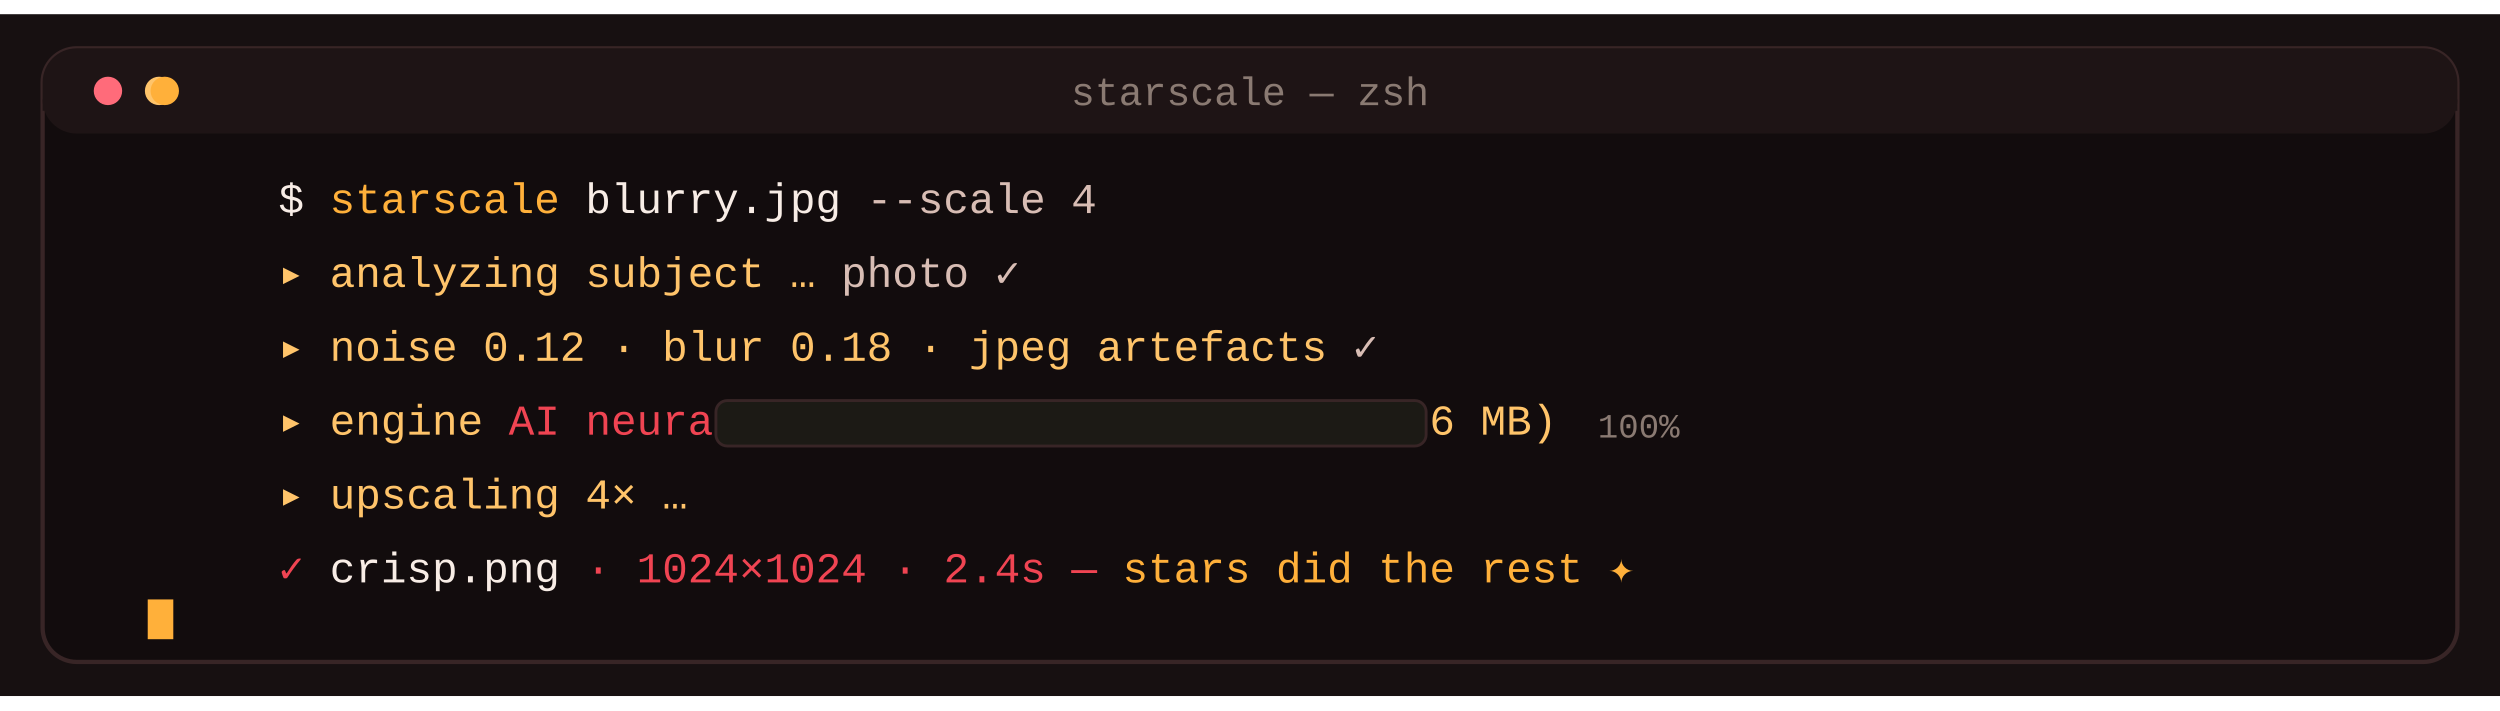
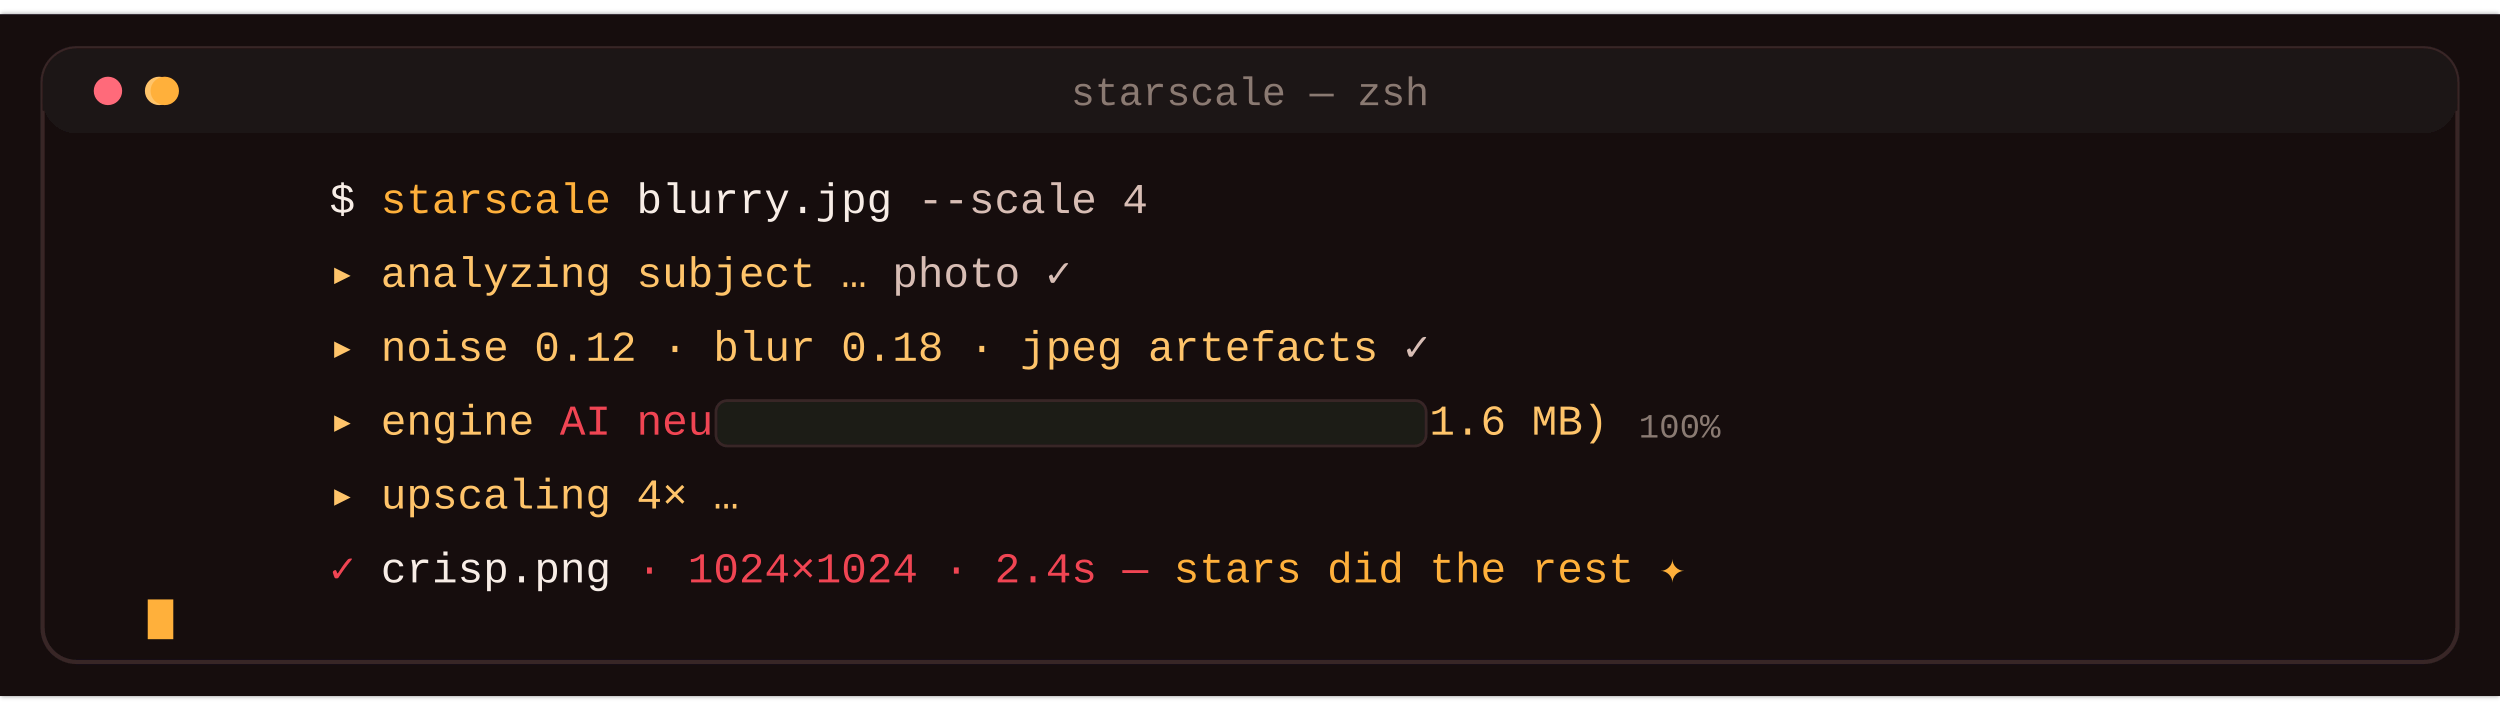
<svg xmlns="http://www.w3.org/2000/svg" width="880" height="250" viewBox="0 0 880 240" role="img" aria-label="terminal log of a starscale run">
  <defs>
    <linearGradient id="tbar" x1="0" y1="0" x2="1" y2="0">
      <stop offset="0" stop-color="#f04452" />
      <stop offset="1" stop-color="#ffb03a" />
    </linearGradient>
+     <filter id="artGlow" x="-25%" y="-25%" width="150%" height="150%">
+       <feGaussianBlur stdDeviation=".85" result="b" />
+       <feColorMatrix in="b" type="matrix" values="1 0 0 0 0  0 1 0 0 0  0 0 1 0 0  0 0 0 0.4 0" result="g" />
+       <feMerge>
+         <feMergeNode in="g" />
+         <feMergeNode in="SourceGraphic" />
+       </feMerge>
+     </filter>
  </defs>
-   <rect width="880" height="240" fill="#171011" />
-   <rect x="15" y="12" width="850" height="216" rx="12" fill="#120c0d" stroke="#382526" stroke-width="1.5" />
-   <rect x="15" y="12" width="850" height="30" rx="12" fill="#1e1415" />
-   <rect x="15" y="30" width="850" height="4" fill="#1e1415" />
-   <circle cx="38" cy="27" r="5" fill="#ff6b7a" />
-   <circle cx="56" cy="27" r="5" fill="#ffc46a" />
-   <circle cx="58" cy="27" r="5" fill="#ffb03a" />
-   <text x="440" y="32" text-anchor="middle" font-family="'Courier New',monospace" font-size="14" fill="#8a7a72">starscale — zsh</text>
-   <g font-family="'Courier New',monospace" font-size="15" xml:space="preserve">
-     <text x="35" y="70" fill="#f8ede6">
-       <animate attributeName="opacity" values="0;0;1;1" keyTimes="0;.04;.05;1" dur="10s" repeatCount="indefinite" />$ <tspan fill="#ffb03a">starscale</tspan> blurry.jpg <tspan fill="#d8bdb4">--scale 4</tspan>
-     </text>
-     <text x="35" y="96" fill="#ffc46a">
-       <animate attributeName="opacity" values="0;0;1;1" keyTimes="0;1.6;1.62;10" dur="10s" repeatCount="indefinite" />▸ analyzing subject … <tspan fill="#d8bdb4">photo ✓</tspan>
-     </text>
-     <text x="35" y="122" fill="#ffc46a">
-       <animate attributeName="opacity" values="0;0;1;1" keyTimes="0;2.8;2.82;3.99" dur="10s" repeatCount="indefinite" />▸ noise 0.12 · blur 0.18 · jpeg artefacts <tspan fill="#d8bdb4">✓</tspan>
-       <animate attributeName="opacity" values="0;0;1;1" keyTimes="0;2.8;2.82;10" dur="10s" repeatCount="indefinite" />
-     </text>
-     <text x="35" y="148" fill="#ffc46a">
-       <animate attributeName="opacity" values="0;0;1;1" keyTimes="0;4.0;4.02;10" dur="10s" repeatCount="indefinite" />▸ engine <tspan fill="#f04452">AI neural</tspan> · model <tspan fill="#ffb03a">purephoto-span</tspan> (1.6 MB)</text>
-     <text x="35" y="174" fill="#ffc46a">
-       <animate attributeName="opacity" values="0;0;1;1" keyTimes="0;5.2;5.22;10" repeatCount="indefinite" dur="10s" />▸ upscaling 4× …</text>
-     <text x="35" y="174" fill="#ffc46a">
-       <animate attributeName="opacity" values="0;0;1;1" keyTimes="0;4.0;4.02;10" dur="10s" repeatCount="indefinite" />
-     </text>
-     <rect x="252" y="136" width="250" height="16" rx="4" fill="#1c1a15" stroke="#382526" stroke-width="1" />
-     <rect x="255" y="139" width="0" height="10" rx="3" fill="url(#tbar)">
-       <animate attributeName="width" values="0;0;244;244" keyTimes="0;0.56;0.92;1" dur="10s" repeatCount="indefinite" />
-     </rect>
-     <text x="512" y="149" font-size="12" fill="#8a7a72">
-       <animate attributeName="opacity" values="0;0;1;1" keyTimes="0;0.9;0.92;10" dur="10s" repeatCount="indefinite" />100%</text>
-     <text x="35" y="200" fill="#f04452">
-       <animate attributeName="opacity" values="0;0;1;1" keyTimes="0;8.6;8.62;10" dur="10s" repeatCount="indefinite" />✓ <tspan fill="#f8ede6">crisp.png</tspan> · 1024×1024 · 2.4s — <tspan fill="#ffb03a">stars did the rest ✦</tspan>
-     </text>
-     <rect x="52" y="206" width="9" height="14" fill="#ffb03a">
-       <animate attributeName="opacity" values="1;0;1" dur="1.1s" repeatCount="indefinite" />
-     </rect>
+   <g filter="url(#artGlow)">
+     <rect width="880" height="240" fill="#171011" />
+     <rect x="15" y="12" width="850" height="216" rx="12" fill="#120c0d" stroke="#382526" stroke-width="1.5" />
+     <rect x="15" y="12" width="850" height="30" rx="12" fill="#1e1415" />
+     <rect x="15" y="30" width="850" height="4" fill="#1e1415" />
+     <circle cx="38" cy="27" r="5" fill="#ff6b7a" />
+     <circle cx="56" cy="27" r="5" fill="#ffc46a" />
+     <circle cx="58" cy="27" r="5" fill="#ffb03a" />
+     <text x="440" y="32" text-anchor="middle" font-family="'Courier New',monospace" font-size="14" fill="#8a7a72">starscale — zsh</text>
+     <g font-family="'Courier New',monospace" font-size="15" xml:space="preserve">
+       <text x="35" y="70" fill="#f8ede6">
+         <animate attributeName="opacity" values="0;0;1;1" keyTimes="0;.04;.05;1" dur="10s" repeatCount="indefinite" />$ <tspan fill="#ffb03a">starscale</tspan> blurry.jpg <tspan fill="#d8bdb4">--scale 4</tspan>
+       </text>
+       <text x="35" y="96" fill="#ffc46a">
+         <animate attributeName="opacity" values="0;0;1;1" keyTimes="0;1.6;1.62;10" dur="10s" repeatCount="indefinite" />▸ analyzing subject … <tspan fill="#d8bdb4">photo ✓</tspan>
+       </text>
+       <text x="35" y="122" fill="#ffc46a">
+         <animate attributeName="opacity" values="0;0;1;1" keyTimes="0;2.8;2.82;3.99" dur="10s" repeatCount="indefinite" />▸ noise 0.12 · blur 0.18 · jpeg artefacts <tspan fill="#d8bdb4">✓</tspan>
+         <animate attributeName="opacity" values="0;0;1;1" keyTimes="0;2.8;2.82;10" dur="10s" repeatCount="indefinite" />
+       </text>
+       <text x="35" y="148" fill="#ffc46a">
+         <animate attributeName="opacity" values="0;0;1;1" keyTimes="0;4.0;4.02;10" dur="10s" repeatCount="indefinite" />▸ engine <tspan fill="#f04452">AI neural</tspan> · model <tspan fill="#ffb03a">purephoto-span</tspan> (1.6 MB)</text>
+       <text x="35" y="174" fill="#ffc46a">
+         <animate attributeName="opacity" values="0;0;1;1" keyTimes="0;5.2;5.22;10" repeatCount="indefinite" dur="10s" />▸ upscaling 4× …</text>
+       <text x="35" y="174" fill="#ffc46a">
+         <animate attributeName="opacity" values="0;0;1;1" keyTimes="0;4.0;4.02;10" dur="10s" repeatCount="indefinite" />
+       </text>
+       <rect x="252" y="136" width="250" height="16" rx="4" fill="#1c1a15" stroke="#382526" stroke-width="1" />
+       <rect x="255" y="139" width="0" height="10" rx="3" fill="url(#tbar)">
+         <animate attributeName="width" values="0;0;244;244" keyTimes="0;0.56;0.92;1" dur="10s" repeatCount="indefinite" />
+       </rect>
+       <text x="512" y="149" font-size="12" fill="#8a7a72">
+         <animate attributeName="opacity" values="0;0;1;1" keyTimes="0;0.9;0.92;10" dur="10s" repeatCount="indefinite" />100%</text>
+       <text x="35" y="200" fill="#f04452">
+         <animate attributeName="opacity" values="0;0;1;1" keyTimes="0;8.6;8.62;10" dur="10s" repeatCount="indefinite" />✓ <tspan fill="#f8ede6">crisp.png</tspan> · 1024×1024 · 2.4s — <tspan fill="#ffb03a">stars did the rest ✦</tspan>
+       </text>
+       <rect x="52" y="206" width="9" height="14" fill="#ffb03a">
+         <animate attributeName="opacity" values="1;0;1" dur="1.1s" repeatCount="indefinite" />
+       </rect>
+     </g>
  </g>
</svg>
